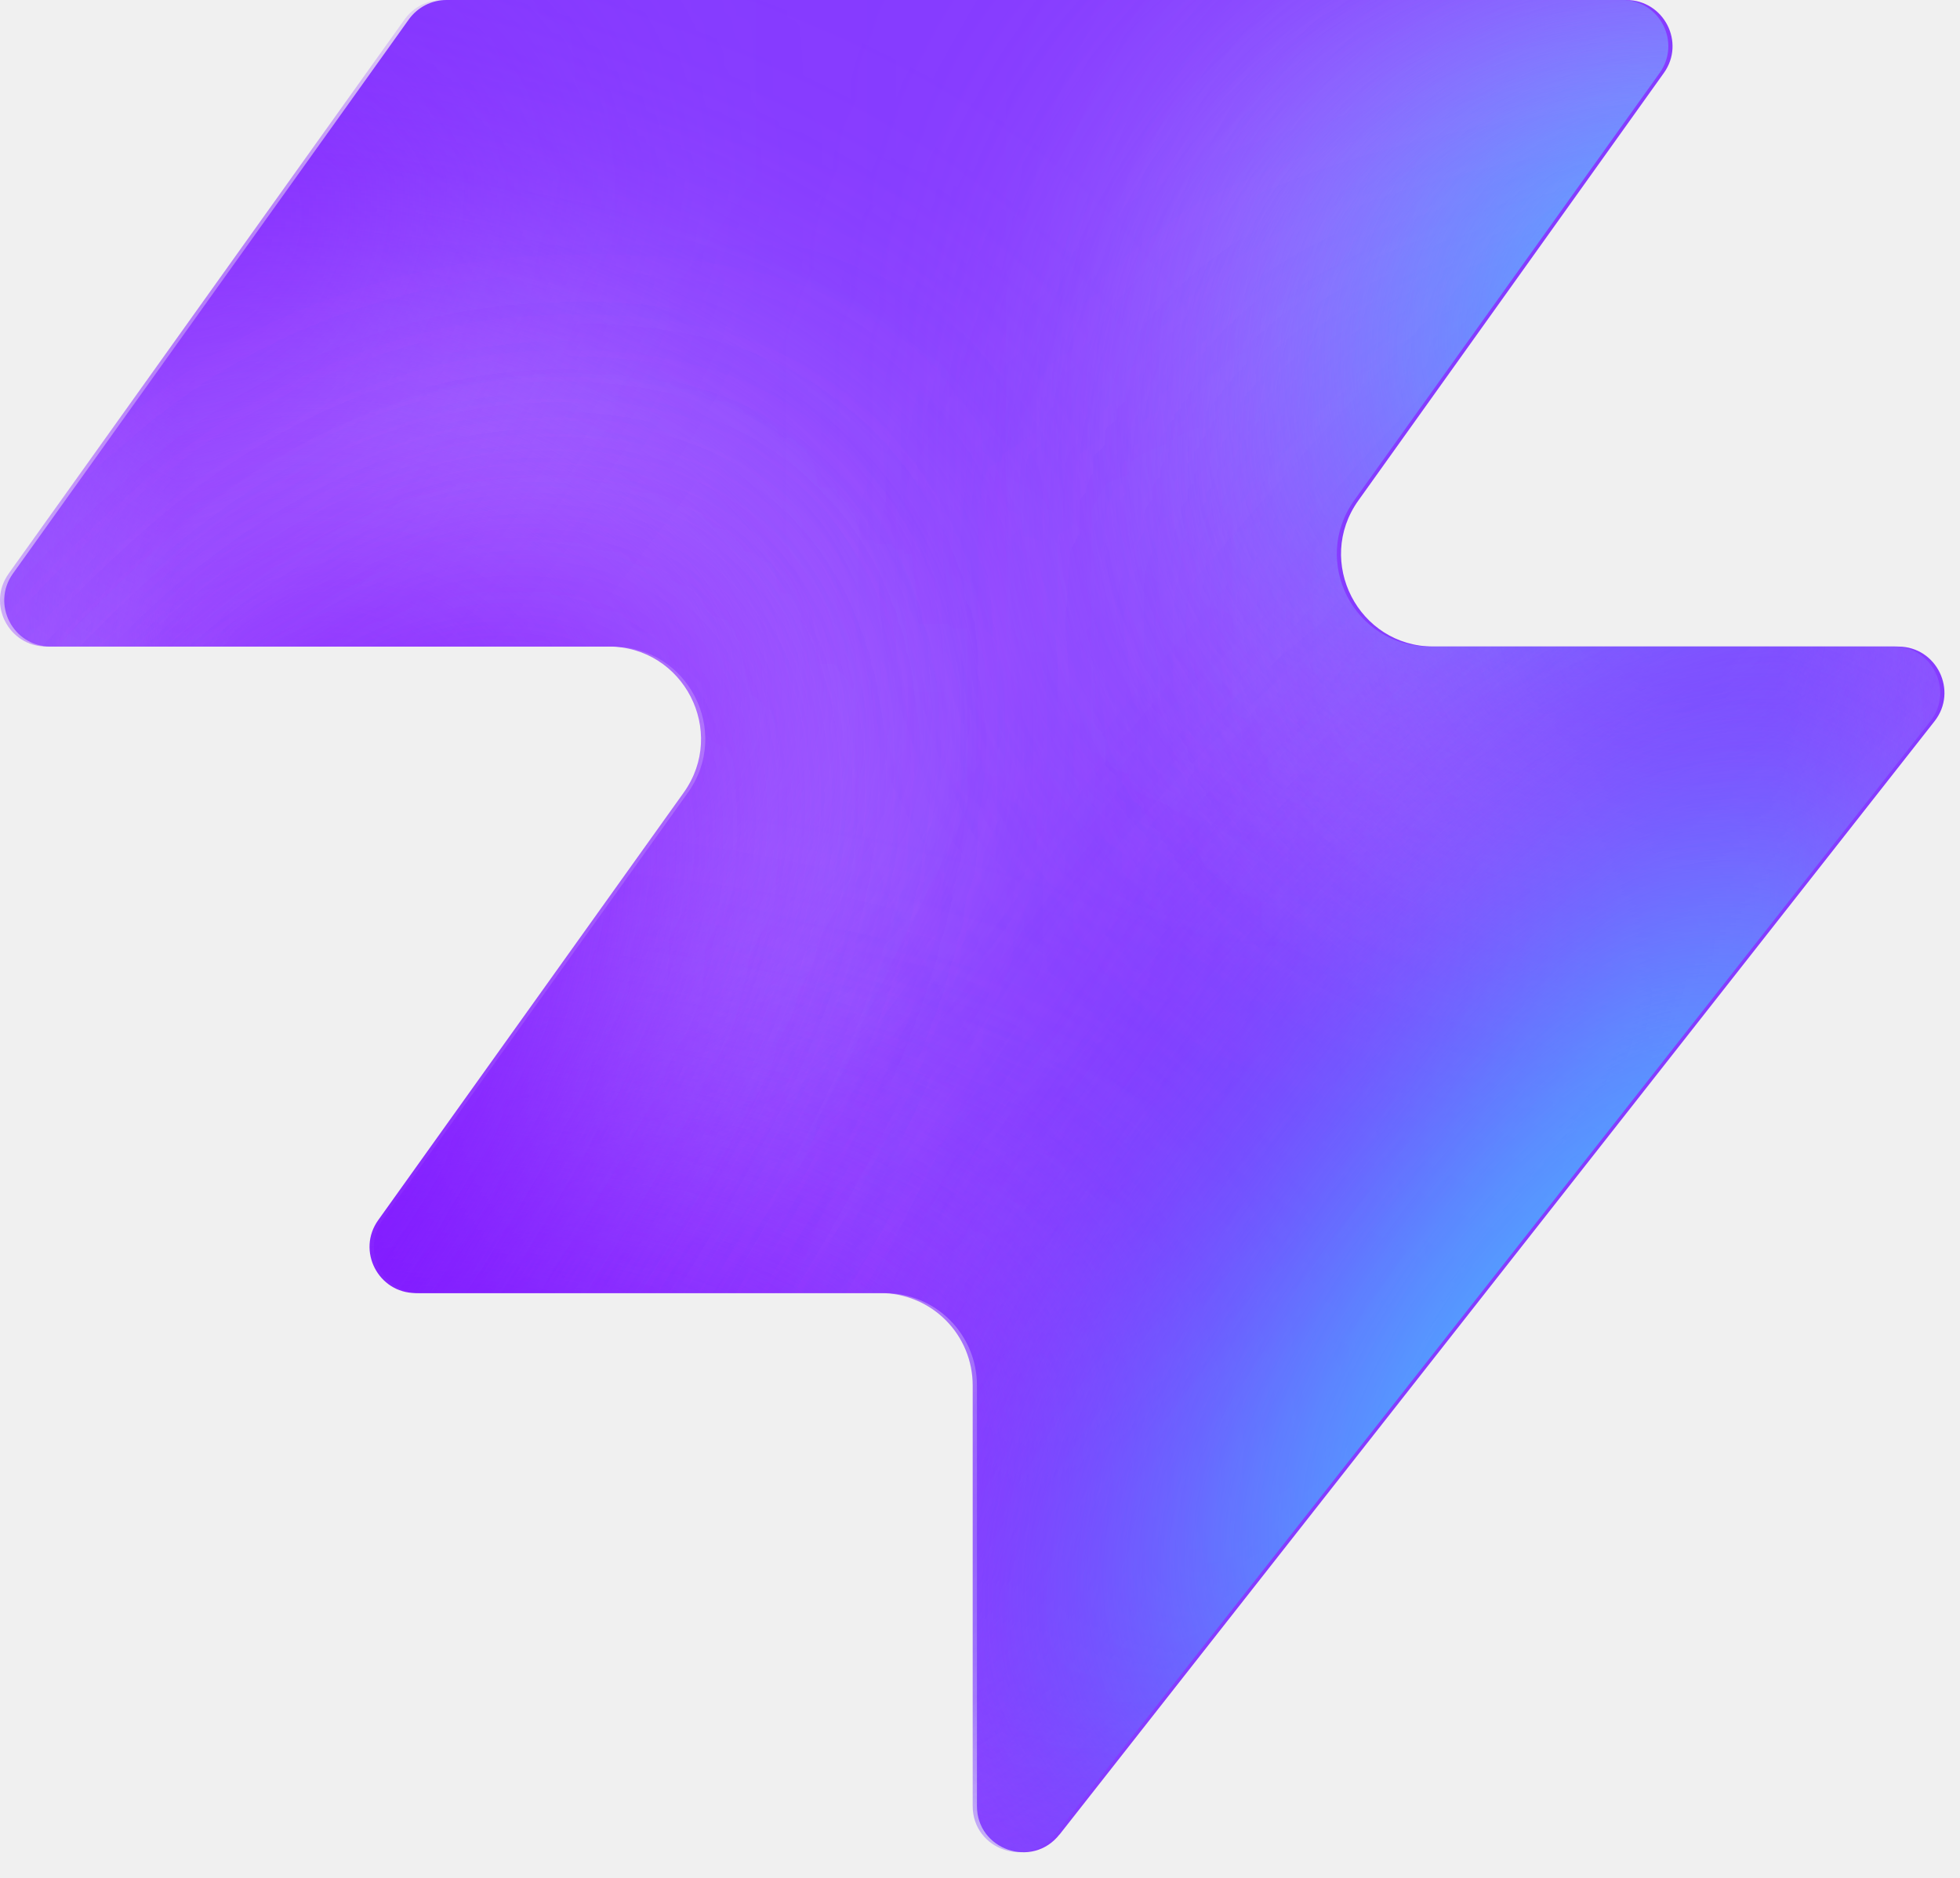
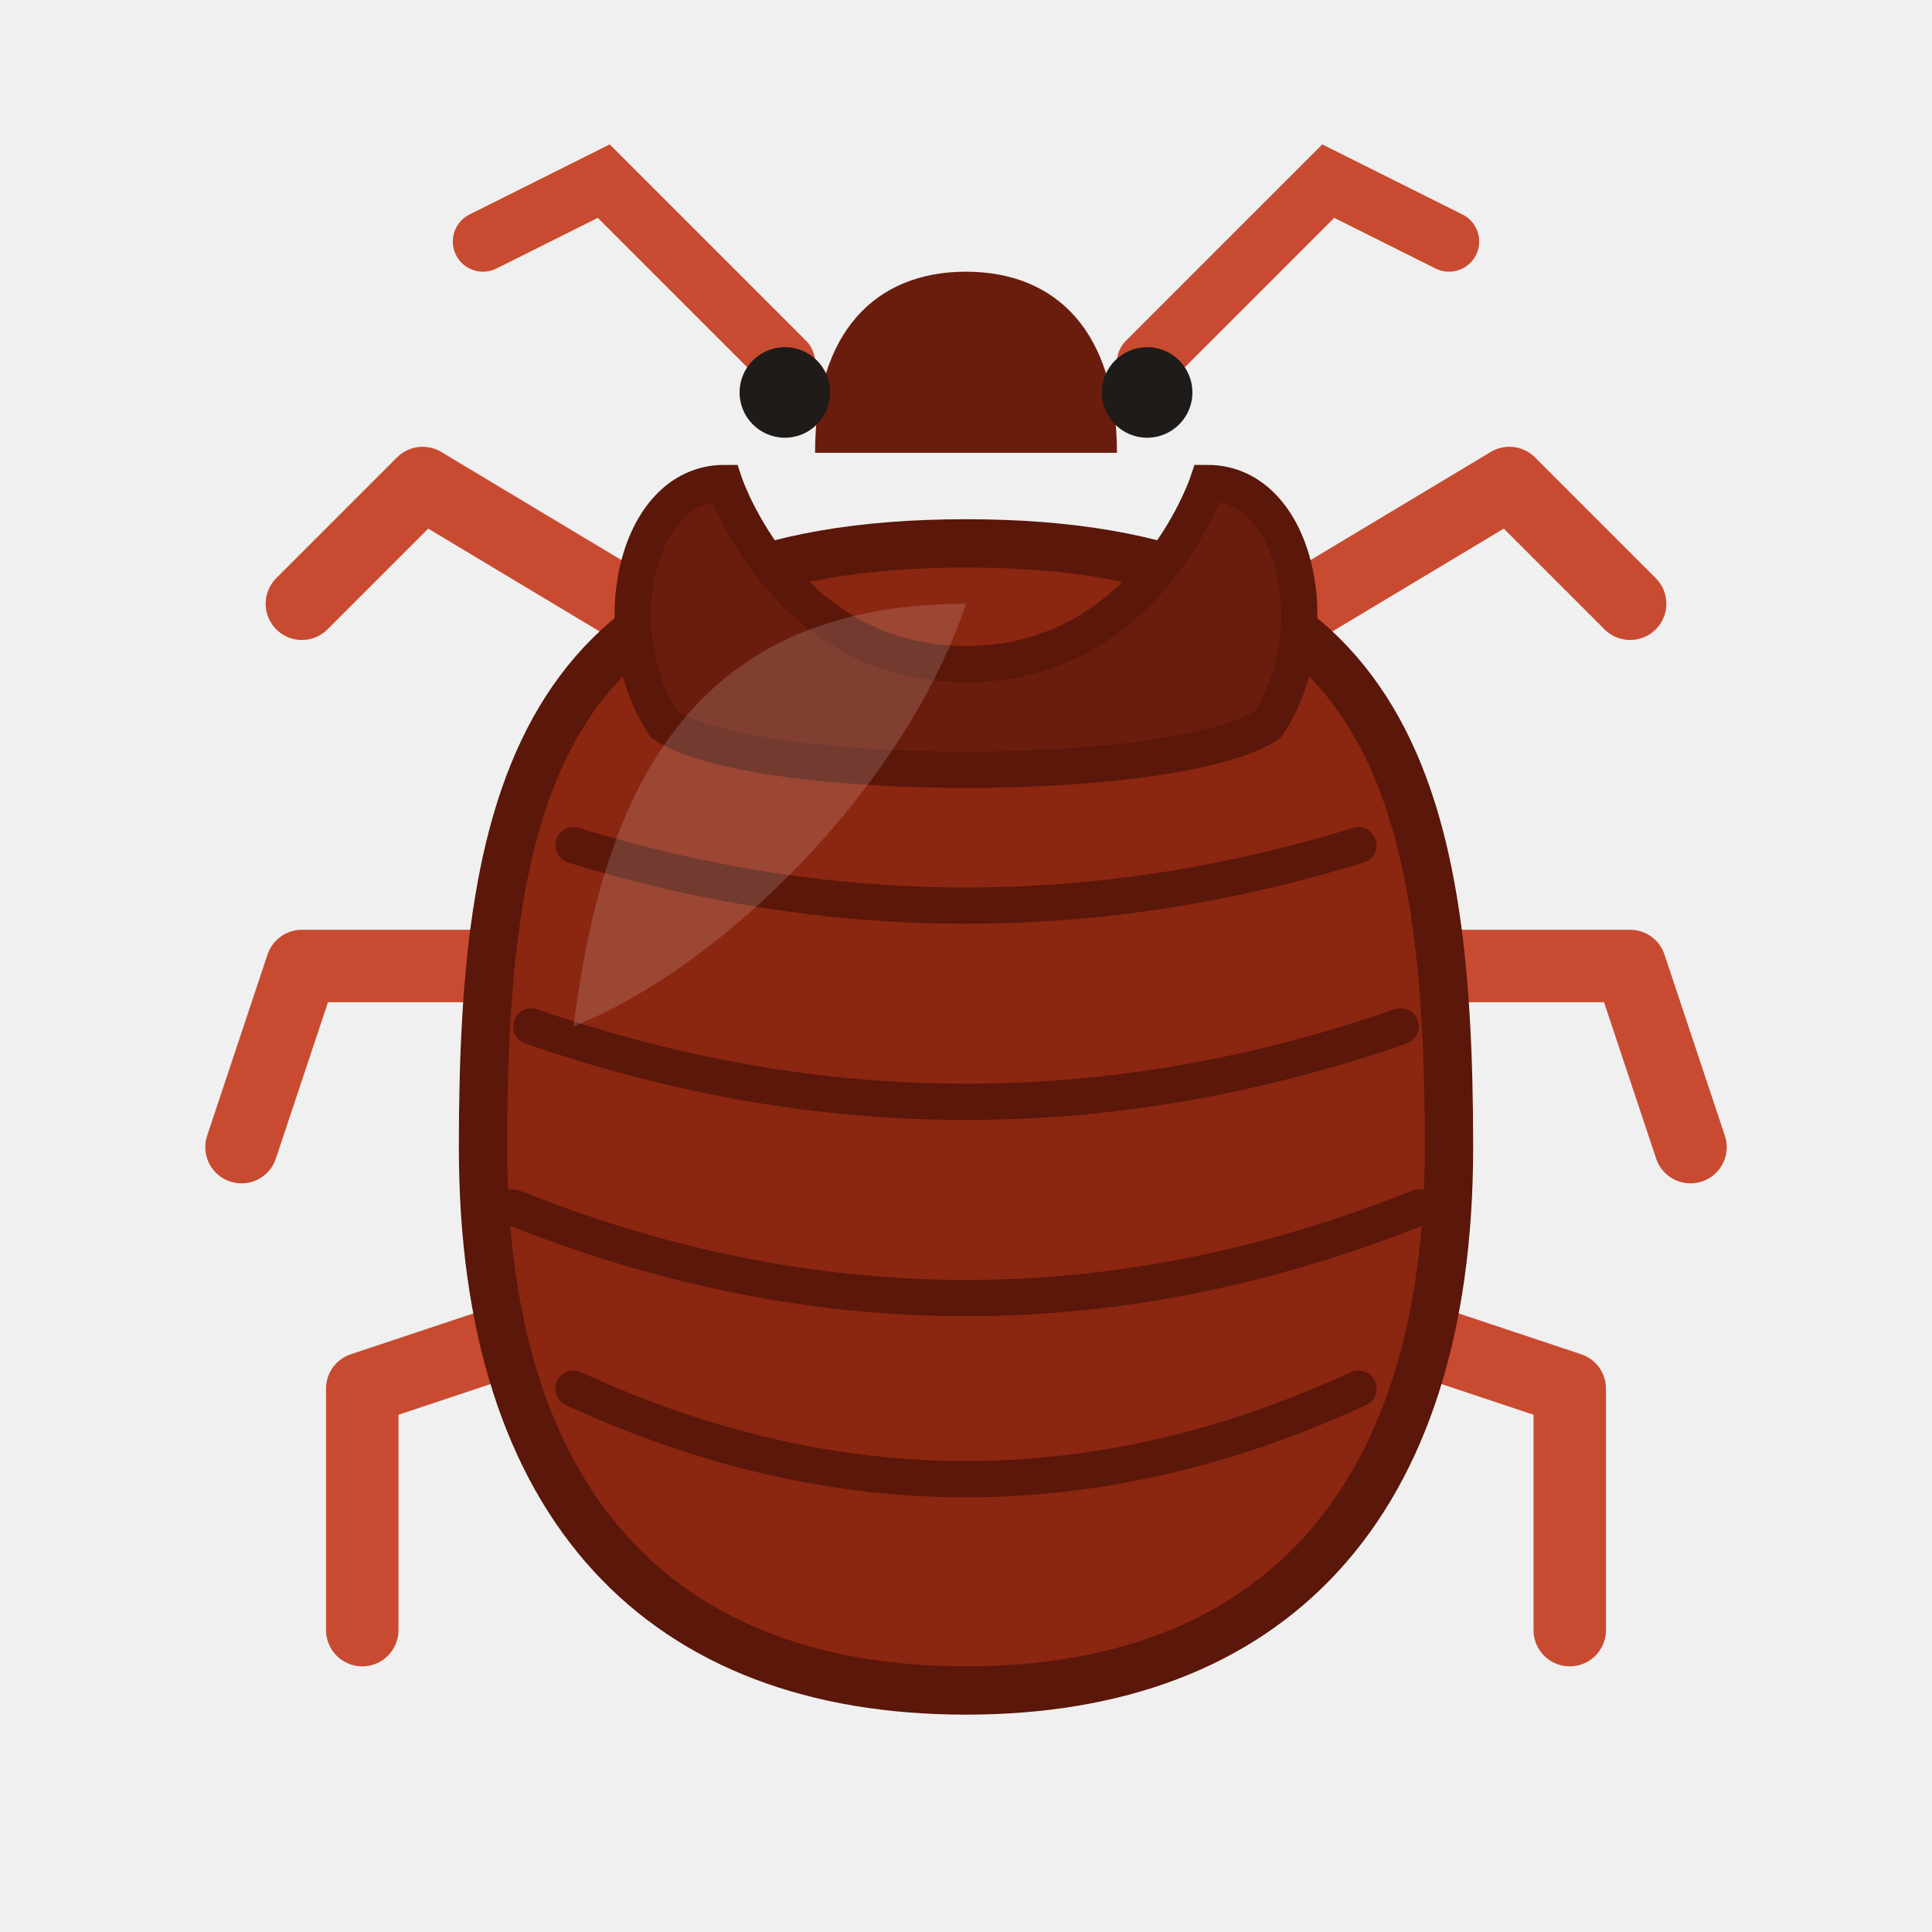
- <svg xmlns="http://www.w3.org/2000/svg" width="48" height="46" fill="none" viewBox="0 0 48 46">
-   <path fill="#863bff" d="M25.946 44.938c-.664.845-2.021.375-2.021-.698V33.937a2.26 2.26 0 0 0-2.262-2.262H10.287c-.92 0-1.456-1.04-.92-1.788l7.48-10.471c1.07-1.497 0-3.578-1.842-3.578H1.237c-.92 0-1.456-1.04-.92-1.788L10.013.474c.214-.297.556-.474.92-.474h28.894c.92 0 1.456 1.04.92 1.788l-7.48 10.471c-1.07 1.498 0 3.579 1.842 3.579h11.377c.943 0 1.473 1.088.89 1.83L25.947 44.94z" style="fill:#863bff;fill:color(display-p3 .525 .23 1);fill-opacity:1" />
-   <mask id="a" width="48" height="46" x="0" y="0" maskUnits="userSpaceOnUse" style="mask-type:alpha">
-     <path fill="#000" d="M25.842 44.938c-.664.844-2.021.375-2.021-.698V33.937a2.26 2.26 0 0 0-2.262-2.262H10.183c-.92 0-1.456-1.04-.92-1.788l7.48-10.471c1.07-1.498 0-3.579-1.842-3.579H1.133c-.92 0-1.456-1.04-.92-1.787L9.91.473c.214-.297.556-.474.92-.474h28.894c.92 0 1.456 1.04.92 1.788l-7.48 10.471c-1.07 1.498 0 3.578 1.842 3.578h11.377c.943 0 1.473 1.088.89 1.832L25.843 44.94z" style="fill:#000;fill-opacity:1" />
-   </mask>
-   <g mask="url(#a)">
-     <g filter="url(#b)">
-       <ellipse cx="5.508" cy="14.704" fill="#ede6ff" rx="5.508" ry="14.704" style="fill:#ede6ff;fill:color(display-p3 .927 .903 1);fill-opacity:1" transform="matrix(.00324 1 1 -.00324 -4.47 31.516)" />
-     </g>
-     <g filter="url(#c)">
-       <ellipse cx="10.399" cy="29.851" fill="#ede6ff" rx="10.399" ry="29.851" style="fill:#ede6ff;fill:color(display-p3 .927 .903 1);fill-opacity:1" transform="matrix(.00324 1 1 -.00324 -39.328 7.883)" />
-     </g>
-     <g filter="url(#d)">
-       <ellipse cx="5.508" cy="30.487" fill="#7e14ff" rx="5.508" ry="30.487" style="fill:#7e14ff;fill:color(display-p3 .492 .077 1);fill-opacity:1" transform="rotate(89.814 -25.913 -14.639)scale(1 -1)" />
-     </g>
-     <g filter="url(#e)">
-       <ellipse cx="5.508" cy="30.599" fill="#7e14ff" rx="5.508" ry="30.599" style="fill:#7e14ff;fill:color(display-p3 .492 .077 1);fill-opacity:1" transform="rotate(89.814 -32.644 -3.334)scale(1 -1)" />
-     </g>
-     <g filter="url(#f)">
-       <ellipse cx="5.508" cy="30.599" fill="#7e14ff" rx="5.508" ry="30.599" style="fill:#7e14ff;fill:color(display-p3 .492 .077 1);fill-opacity:1" transform="matrix(.00324 1 1 -.00324 -34.34 30.47)" />
-     </g>
-     <g filter="url(#g)">
-       <ellipse cx="14.072" cy="22.078" fill="#ede6ff" rx="14.072" ry="22.078" style="fill:#ede6ff;fill:color(display-p3 .927 .903 1);fill-opacity:1" transform="rotate(93.35 24.506 48.493)scale(-1 1)" />
-     </g>
-     <g filter="url(#h)">
-       <ellipse cx="3.47" cy="21.501" fill="#7e14ff" rx="3.47" ry="21.501" style="fill:#7e14ff;fill:color(display-p3 .492 .077 1);fill-opacity:1" transform="rotate(89.009 28.708 47.59)scale(-1 1)" />
-     </g>
-     <g filter="url(#i)">
-       <ellipse cx="3.47" cy="21.501" fill="#7e14ff" rx="3.47" ry="21.501" style="fill:#7e14ff;fill:color(display-p3 .492 .077 1);fill-opacity:1" transform="rotate(89.009 28.708 47.59)scale(-1 1)" />
-     </g>
-     <g filter="url(#j)">
-       <ellipse cx=".387" cy="8.972" fill="#7e14ff" rx="4.407" ry="29.108" style="fill:#7e14ff;fill:color(display-p3 .492 .077 1);fill-opacity:1" transform="rotate(39.51 .387 8.972)" />
-     </g>
-     <g filter="url(#k)">
-       <ellipse cx="47.523" cy="-6.092" fill="#7e14ff" rx="4.407" ry="29.108" style="fill:#7e14ff;fill:color(display-p3 .492 .077 1);fill-opacity:1" transform="rotate(37.892 47.523 -6.092)" />
-     </g>
-     <g filter="url(#l)">
-       <ellipse cx="41.412" cy="6.333" fill="#47bfff" rx="5.971" ry="9.665" style="fill:#47bfff;fill:color(display-p3 .28 .748 1);fill-opacity:1" transform="rotate(37.892 41.412 6.333)" />
-     </g>
-     <g filter="url(#m)">
-       <ellipse cx="-1.879" cy="38.332" fill="#7e14ff" rx="4.407" ry="29.108" style="fill:#7e14ff;fill:color(display-p3 .492 .077 1);fill-opacity:1" transform="rotate(37.892 -1.88 38.332)" />
-     </g>
-     <g filter="url(#n)">
-       <ellipse cx="-1.879" cy="38.332" fill="#7e14ff" rx="4.407" ry="29.108" style="fill:#7e14ff;fill:color(display-p3 .492 .077 1);fill-opacity:1" transform="rotate(37.892 -1.88 38.332)" />
-     </g>
-     <g filter="url(#o)">
-       <ellipse cx="35.651" cy="29.907" fill="#7e14ff" rx="4.407" ry="29.108" style="fill:#7e14ff;fill:color(display-p3 .492 .077 1);fill-opacity:1" transform="rotate(37.892 35.651 29.907)" />
-     </g>
-     <g filter="url(#p)">
-       <ellipse cx="38.418" cy="32.4" fill="#47bfff" rx="5.971" ry="15.297" style="fill:#47bfff;fill:color(display-p3 .28 .748 1);fill-opacity:1" transform="rotate(37.892 38.418 32.4)" />
-     </g>
-   </g>
+ <svg xmlns="http://www.w3.org/2000/svg" viewBox="0 0 32 32" width="100%" height="100%">
  <defs>
-     <filter id="b" width="60.045" height="41.654" x="-19.77" y="16.149" color-interpolation-filters="sRGB" filterUnits="userSpaceOnUse">
-       <feFlood flood-opacity="0" result="BackgroundImageFix" />
-       <feBlend in="SourceGraphic" in2="BackgroundImageFix" result="shape" />
-       <feGaussianBlur result="effect1_foregroundBlur_2002_17158" stdDeviation="7.659" />
-     </filter>
-     <filter id="c" width="90.34" height="51.437" x="-54.613" y="-7.533" color-interpolation-filters="sRGB" filterUnits="userSpaceOnUse">
-       <feFlood flood-opacity="0" result="BackgroundImageFix" />
-       <feBlend in="SourceGraphic" in2="BackgroundImageFix" result="shape" />
-       <feGaussianBlur result="effect1_foregroundBlur_2002_17158" stdDeviation="7.659" />
-     </filter>
-     <filter id="d" width="79.355" height="29.4" x="-49.64" y="2.03" color-interpolation-filters="sRGB" filterUnits="userSpaceOnUse">
-       <feFlood flood-opacity="0" result="BackgroundImageFix" />
-       <feBlend in="SourceGraphic" in2="BackgroundImageFix" result="shape" />
-       <feGaussianBlur result="effect1_foregroundBlur_2002_17158" stdDeviation="4.596" />
-     </filter>
-     <filter id="e" width="79.579" height="29.4" x="-45.045" y="20.029" color-interpolation-filters="sRGB" filterUnits="userSpaceOnUse">
-       <feFlood flood-opacity="0" result="BackgroundImageFix" />
-       <feBlend in="SourceGraphic" in2="BackgroundImageFix" result="shape" />
-       <feGaussianBlur result="effect1_foregroundBlur_2002_17158" stdDeviation="4.596" />
-     </filter>
-     <filter id="f" width="79.579" height="29.4" x="-43.513" y="21.178" color-interpolation-filters="sRGB" filterUnits="userSpaceOnUse">
-       <feFlood flood-opacity="0" result="BackgroundImageFix" />
-       <feBlend in="SourceGraphic" in2="BackgroundImageFix" result="shape" />
-       <feGaussianBlur result="effect1_foregroundBlur_2002_17158" stdDeviation="4.596" />
-     </filter>
-     <filter id="g" width="74.749" height="58.852" x="15.756" y="-17.901" color-interpolation-filters="sRGB" filterUnits="userSpaceOnUse">
-       <feFlood flood-opacity="0" result="BackgroundImageFix" />
-       <feBlend in="SourceGraphic" in2="BackgroundImageFix" result="shape" />
-       <feGaussianBlur result="effect1_foregroundBlur_2002_17158" stdDeviation="7.659" />
-     </filter>
-     <filter id="h" width="61.377" height="25.362" x="23.548" y="2.284" color-interpolation-filters="sRGB" filterUnits="userSpaceOnUse">
-       <feFlood flood-opacity="0" result="BackgroundImageFix" />
-       <feBlend in="SourceGraphic" in2="BackgroundImageFix" result="shape" />
-       <feGaussianBlur result="effect1_foregroundBlur_2002_17158" stdDeviation="4.596" />
-     </filter>
-     <filter id="i" width="61.377" height="25.362" x="23.548" y="2.284" color-interpolation-filters="sRGB" filterUnits="userSpaceOnUse">
-       <feFlood flood-opacity="0" result="BackgroundImageFix" />
-       <feBlend in="SourceGraphic" in2="BackgroundImageFix" result="shape" />
-       <feGaussianBlur result="effect1_foregroundBlur_2002_17158" stdDeviation="4.596" />
-     </filter>
-     <filter id="j" width="56.045" height="63.649" x="-27.636" y="-22.853" color-interpolation-filters="sRGB" filterUnits="userSpaceOnUse">
-       <feFlood flood-opacity="0" result="BackgroundImageFix" />
-       <feBlend in="SourceGraphic" in2="BackgroundImageFix" result="shape" />
-       <feGaussianBlur result="effect1_foregroundBlur_2002_17158" stdDeviation="4.596" />
-     </filter>
-     <filter id="k" width="54.814" height="64.646" x="20.116" y="-38.415" color-interpolation-filters="sRGB" filterUnits="userSpaceOnUse">
-       <feFlood flood-opacity="0" result="BackgroundImageFix" />
-       <feBlend in="SourceGraphic" in2="BackgroundImageFix" result="shape" />
-       <feGaussianBlur result="effect1_foregroundBlur_2002_17158" stdDeviation="4.596" />
-     </filter>
-     <filter id="l" width="33.541" height="35.313" x="24.641" y="-11.323" color-interpolation-filters="sRGB" filterUnits="userSpaceOnUse">
-       <feFlood flood-opacity="0" result="BackgroundImageFix" />
-       <feBlend in="SourceGraphic" in2="BackgroundImageFix" result="shape" />
-       <feGaussianBlur result="effect1_foregroundBlur_2002_17158" stdDeviation="4.596" />
-     </filter>
-     <filter id="m" width="54.814" height="64.646" x="-29.286" y="6.009" color-interpolation-filters="sRGB" filterUnits="userSpaceOnUse">
-       <feFlood flood-opacity="0" result="BackgroundImageFix" />
-       <feBlend in="SourceGraphic" in2="BackgroundImageFix" result="shape" />
-       <feGaussianBlur result="effect1_foregroundBlur_2002_17158" stdDeviation="4.596" />
-     </filter>
-     <filter id="n" width="54.814" height="64.646" x="-29.286" y="6.009" color-interpolation-filters="sRGB" filterUnits="userSpaceOnUse">
-       <feFlood flood-opacity="0" result="BackgroundImageFix" />
-       <feBlend in="SourceGraphic" in2="BackgroundImageFix" result="shape" />
-       <feGaussianBlur result="effect1_foregroundBlur_2002_17158" stdDeviation="4.596" />
-     </filter>
-     <filter id="o" width="54.814" height="64.646" x="8.244" y="-2.416" color-interpolation-filters="sRGB" filterUnits="userSpaceOnUse">
-       <feFlood flood-opacity="0" result="BackgroundImageFix" />
-       <feBlend in="SourceGraphic" in2="BackgroundImageFix" result="shape" />
-       <feGaussianBlur result="effect1_foregroundBlur_2002_17158" stdDeviation="4.596" />
-     </filter>
-     <filter id="p" width="39.409" height="43.623" x="18.713" y="10.588" color-interpolation-filters="sRGB" filterUnits="userSpaceOnUse">
-       <feFlood flood-opacity="0" result="BackgroundImageFix" />
-       <feBlend in="SourceGraphic" in2="BackgroundImageFix" result="shape" />
-       <feGaussianBlur result="effect1_foregroundBlur_2002_17158" stdDeviation="4.596" />
-     </filter>
+     <style>
+       .bg { fill: #1e1b18; rx: 6px; }
+       .shell { fill: #8b2611; stroke: #5a170a; stroke-width: 0.8; stroke-linejoin: round; }
+       .groove { stroke: #5a170a; stroke-width: 0.6; fill: none; stroke-linecap: round; }
+       .leg { stroke: #c84b31; stroke-width: 1.2; stroke-linecap: round; stroke-linejoin: round; fill: none; }
+       .head { fill: #6b1d0d; }
+       .antenna { stroke: #c84b31; stroke-width: 1; stroke-linecap: round; fill: none; }
+       .eye { fill: #1e1b18; }
+       .highlight { fill: #ffffff; opacity: 0.15; }
+     </style>
  </defs>
+   <path class="leg" d="M 12 11 L 7 8 L 5 10" />
+   <path class="leg" d="M 20 11 L 25 8 L 27 10" />
+   <path class="leg" d="M 11 16 L 5 16 L 4 19" />
+   <path class="leg" d="M 21 16 L 27 16 L 28 19" />
+   <path class="leg" d="M 12 21 L 6 23 L 6 27" />
+   <path class="leg" d="M 20 21 L 26 23 L 26 27" />
+   <path class="antenna" d="M 13 6 L 10 3 L 8 4" />
+   <path class="antenna" d="M 19 6 L 22 3 L 24 4" />
+   <path class="shell" d="M 16 9 C 9 9 8 13 8 19 C 8 25 11 28 16 28 C 21 28 24 25 24 19 C 24 13 23 9 16 9 Z" />
+   <path class="groove" d="M 9.5 14 Q 16 16 22.5 14" />
+   <path class="groove" d="M 8.8 17 Q 16 19.5 23.2 17" />
+   <path class="groove" d="M 8.5 20 Q 16 23 23.5 20" />
+   <path class="groove" d="M 9.5 23 Q 16 26 22.5 23" />
+   <path class="head" d="M 12 8 C 12 8 13 11 16 11 C 19 11 20 8 20 8 C 21.5 8 22 10.5 21 12 C 19.5 13 12.5 13 11 12 C 10 10.5 10.5 8 12 8 Z" stroke="#5a170a" stroke-width="0.6" />
+   <path class="head" d="M 13.5 7.5 C 13.5 5.5 14.5 4.5 16 4.5 C 17.5 4.5 18.5 5.5 18.5 7.5 Z" />
+   <circle class="eye" cx="13" cy="6.5" r="0.75" />
+   <circle class="eye" cx="19" cy="6.5" r="0.75" />
+   <path class="highlight" d="M 16 10 C 11.5 10 10 13 9.5 17 C 12 16 15 13 16 10 Z" />
</svg>
